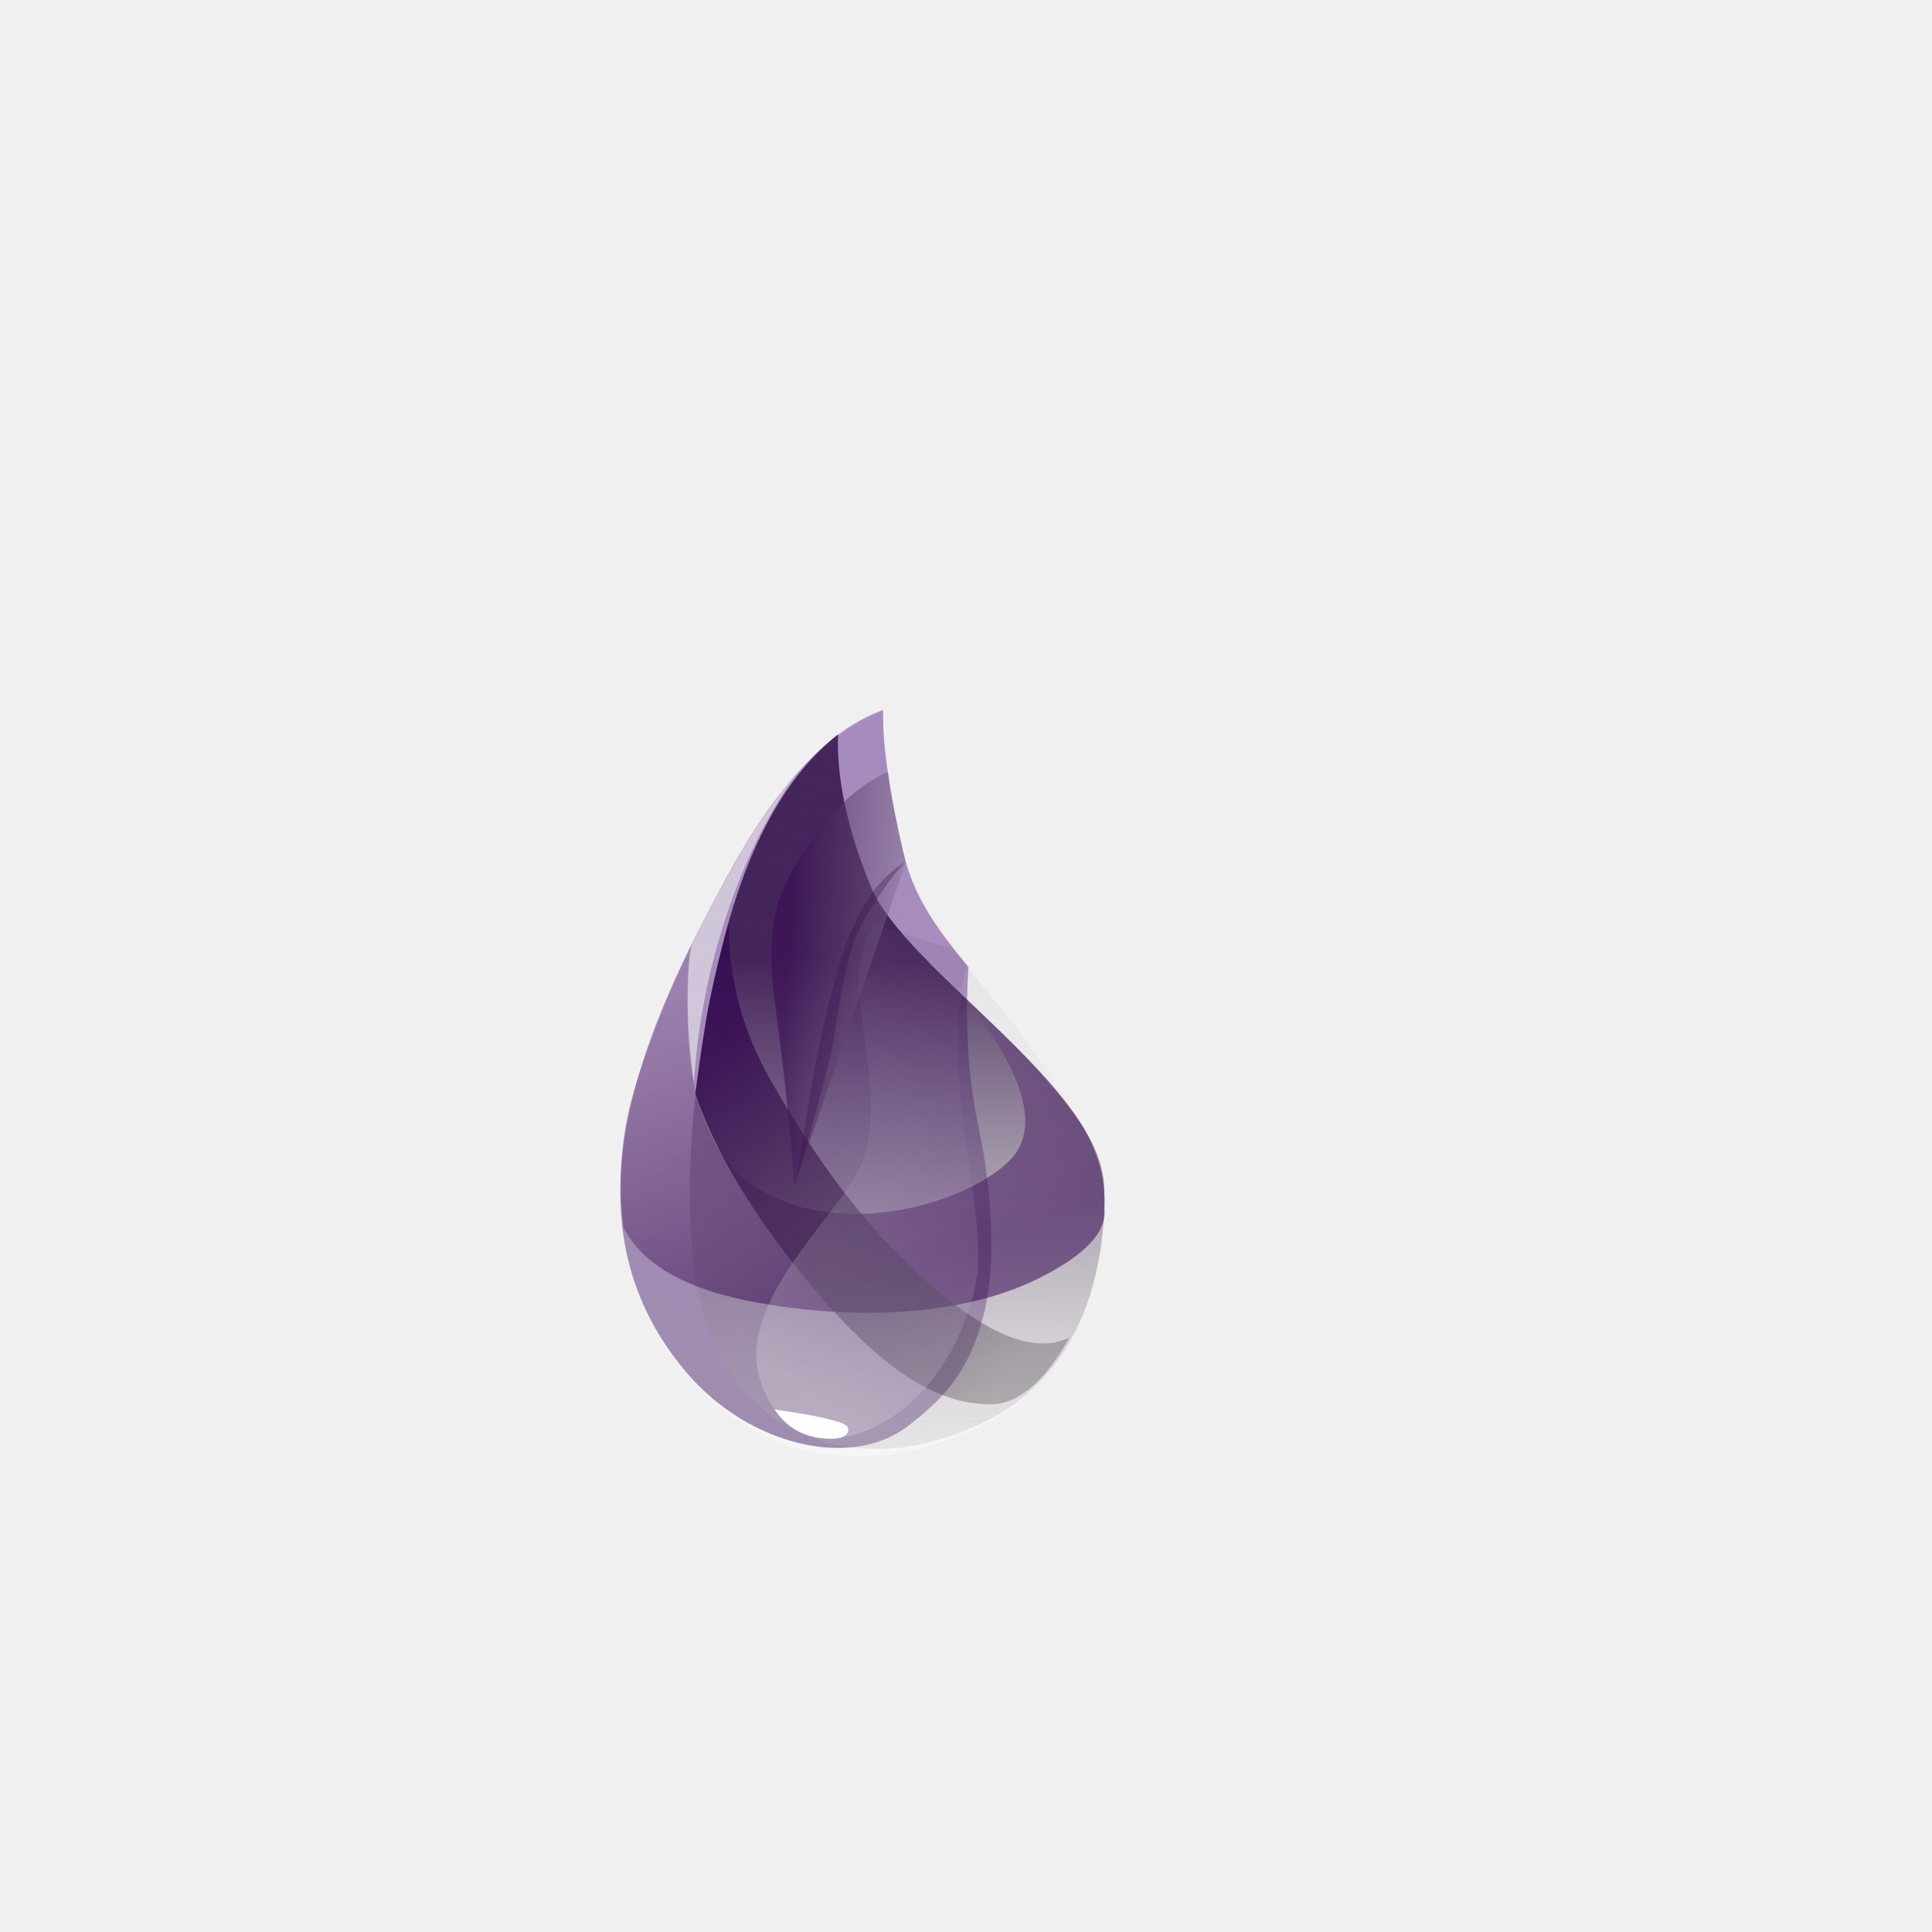
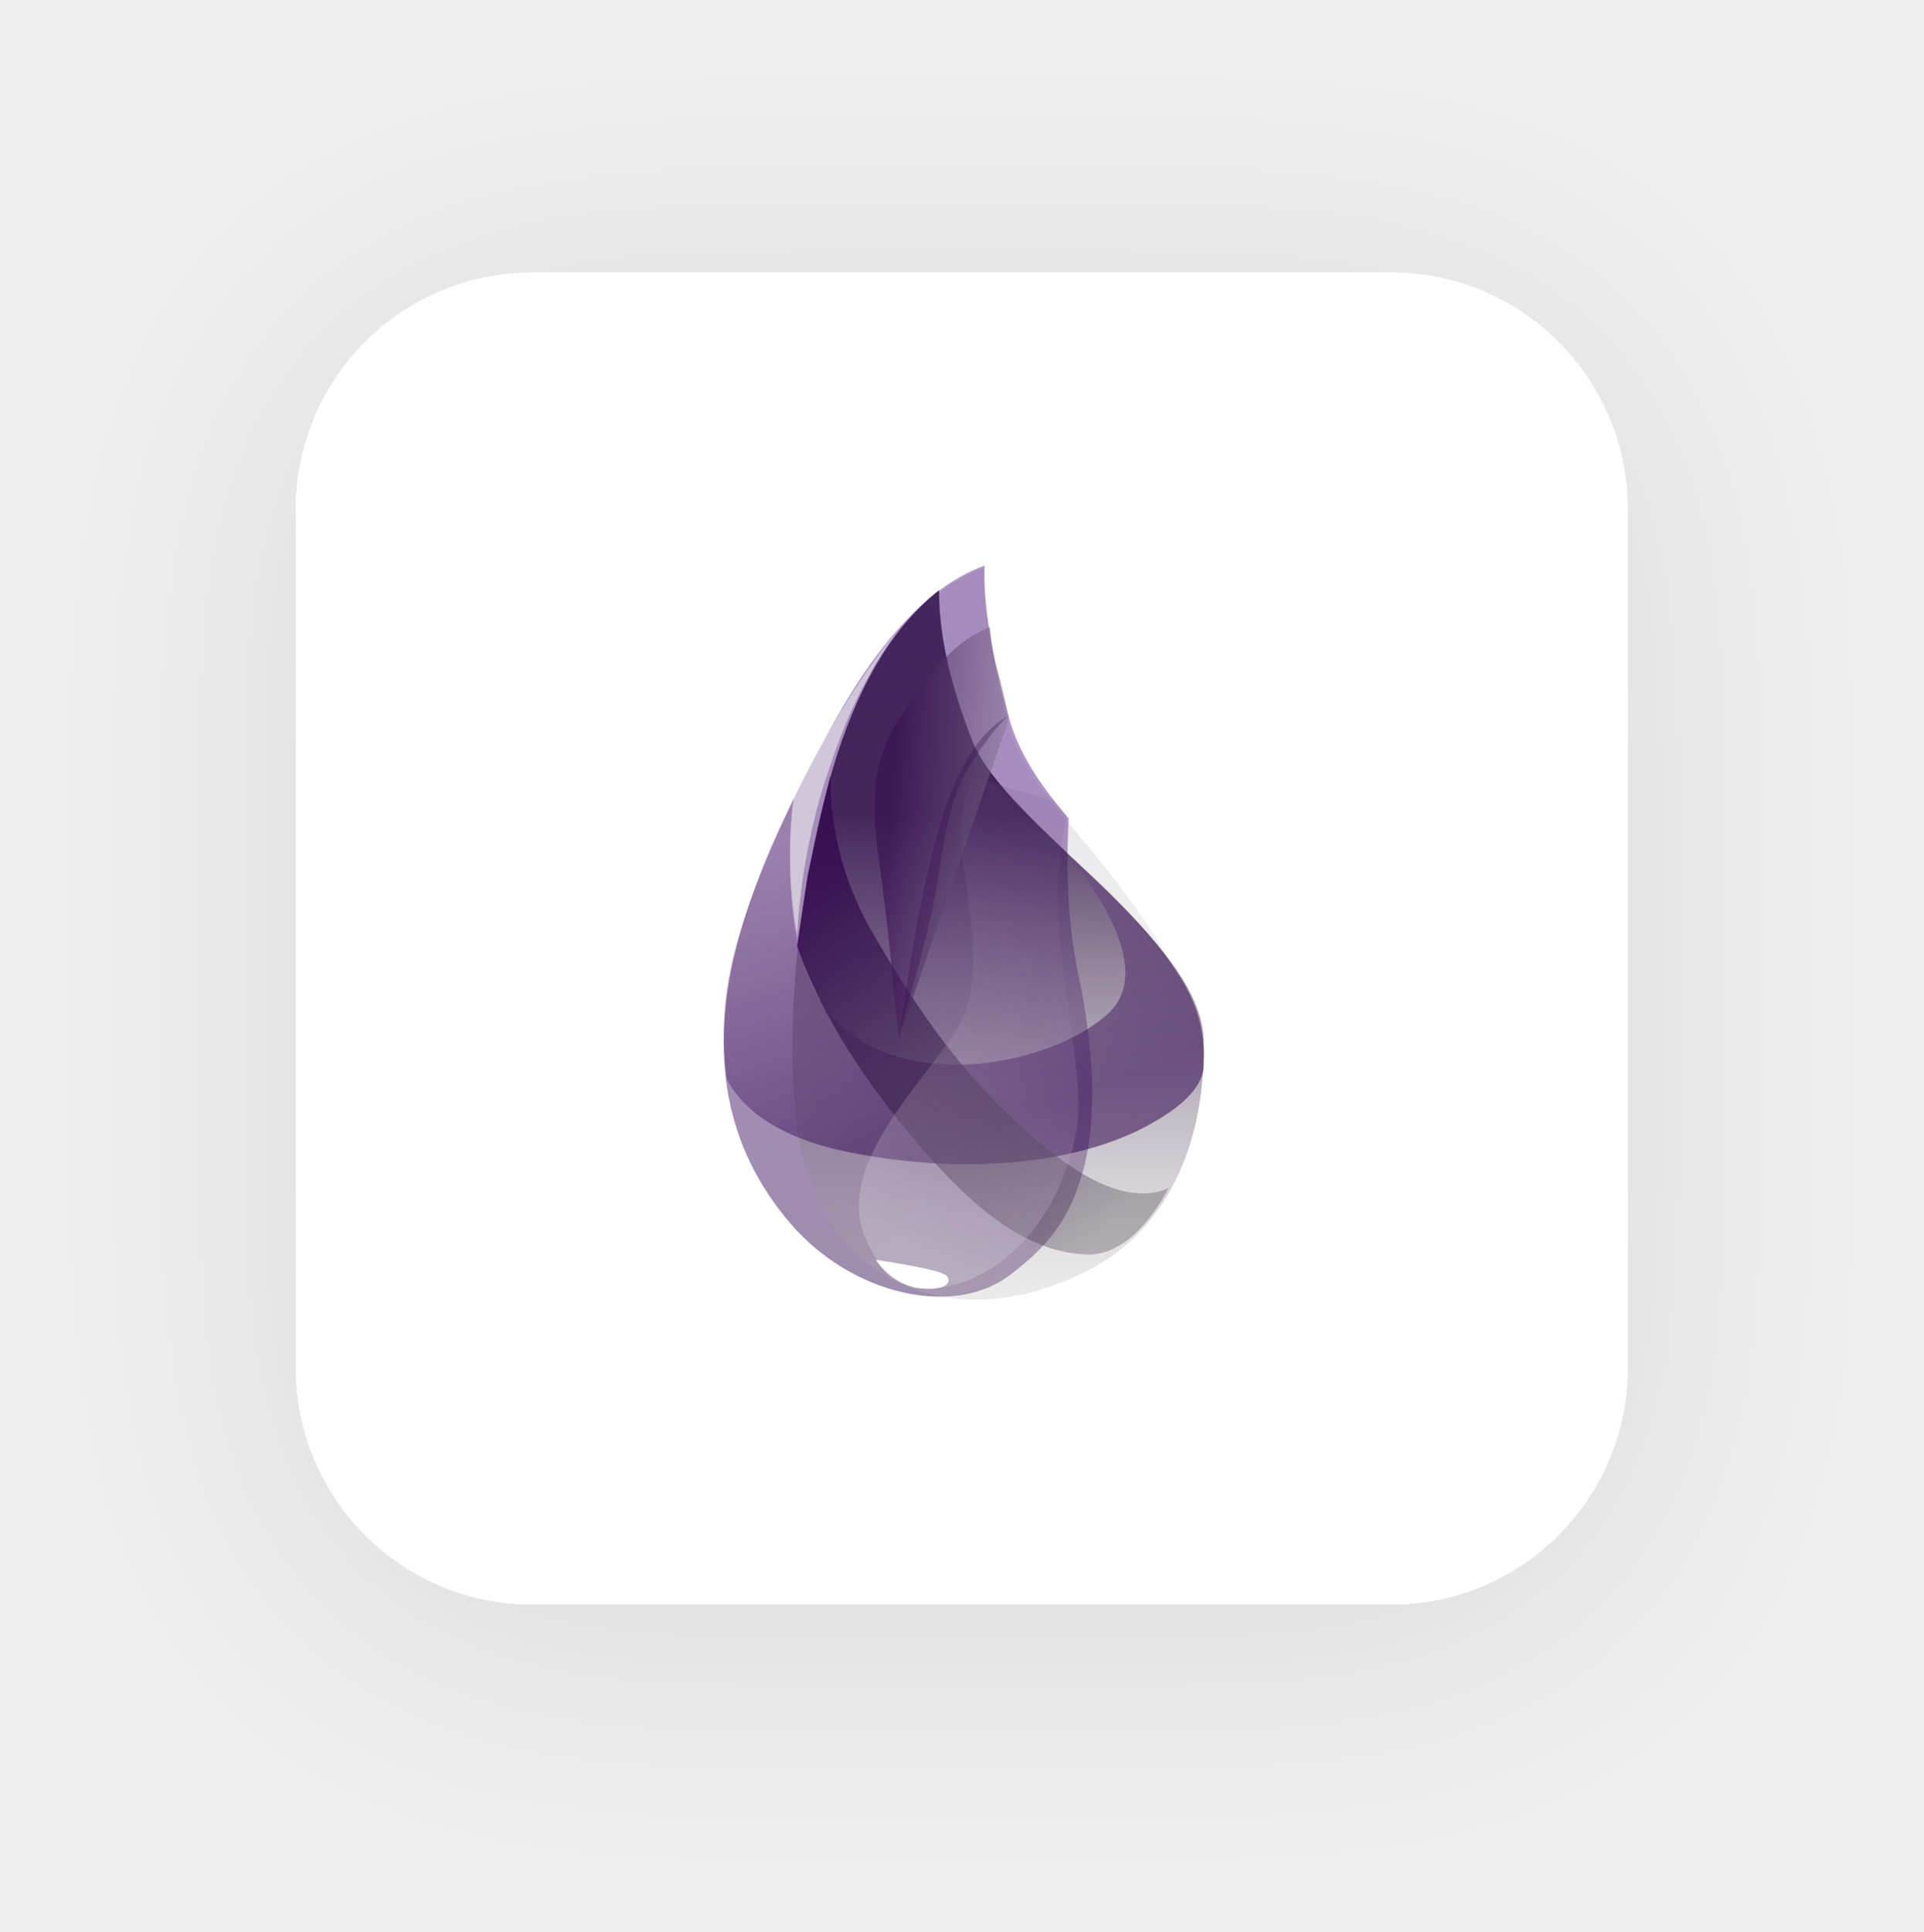
- <svg xmlns="http://www.w3.org/2000/svg" height="2500" width="2500" viewBox="-26.938 -60.828 136.132 165.537">
-   <linearGradient id="a" gradientTransform="matrix(.1297 0 0 .19998 11.41 0)" gradientUnits="userSpaceOnUse" x1="167.517" x2="160.31" y1="24.393" y2="320.034">
-     <stop offset="0" stop-color="#d9d8dc" />
-     <stop offset="1" stop-color="#fff" stop-opacity=".385" />
-   </linearGradient>
-   <linearGradient id="b" gradientTransform="matrix(.1142 0 0 .22712 11.41 0)" gradientUnits="userSpaceOnUse" x1="199.036" x2="140.071" y1="21.413" y2="278.408">
-     <stop offset="0" stop-color="#8d67af" stop-opacity=".672" />
-     <stop offset="1" stop-color="#9f8daf" />
-   </linearGradient>
-   <linearGradient id="c" gradientTransform="matrix(.12267 0 0 .21146 11.41 0)" gradientUnits="userSpaceOnUse" x1="206.428" x2="206.428" y1="100.918" y2="294.312">
-     <stop offset="0" stop-color="#26053d" stop-opacity=".762" />
-     <stop offset="1" stop-color="#b7b4b4" stop-opacity=".278" />
-   </linearGradient>
-   <linearGradient id="d" gradientTransform="matrix(.18478 0 0 .14038 11.41 0)" gradientUnits="userSpaceOnUse" x1="23.483" x2="112.931" y1="171.718" y2="351.723">
-     <stop offset="0" stop-color="#91739f" stop-opacity=".46" />
-     <stop offset="1" stop-color="#32054f" stop-opacity=".54" />
-   </linearGradient>
-   <linearGradient id="e" gradientTransform="matrix(.14184 0 0 .18287 11.41 0)" gradientUnits="userSpaceOnUse" x1="226.781" x2="67.804" y1="317.252" y2="147.413">
-     <stop offset="0" stop-color="#463d49" stop-opacity=".331" />
-     <stop offset="1" stop-color="#340a50" stop-opacity=".821" />
-   </linearGradient>
-   <linearGradient id="f" gradientTransform="matrix(.10597 0 0 .24478 11.41 0)" gradientUnits="userSpaceOnUse" x1="248.016" x2="200.705" y1="88.755" y2="255.005">
-     <stop offset="0" stop-color="#715383" stop-opacity=".145" />
-     <stop offset="1" stop-color="#f4f4f4" stop-opacity=".234" />
-   </linearGradient>
-   <linearGradient id="g" gradientTransform="matrix(.09173 0 0 .28277 11.41 0)" gradientUnits="userSpaceOnUse" x1="307.564" x2="156.451" y1="109.963" y2="81.527">
-     <stop offset="0" stop-color="#a5a1a8" stop-opacity=".356" />
-     <stop offset="1" stop-color="#370c50" stop-opacity=".582" />
-   </linearGradient>
-   <g fill-rule="evenodd">
-     <path d="M34.034.161c-4.65 1.648-9.139 6.459-13.466 14.431-6.49 11.96-14.874 28.954-3.33 42.41 5.34 6.224 14.158 9.898 25.73 4.08 9.297-4.675 11.883-18.09 8.545-24.393-6.885-13.003-13.87-16.21-15.74-24.274-1.247-5.376-1.827-9.46-1.74-12.254z" fill="url(#a)" />
-     <path d="M34.034 0c-4.674 1.665-9.162 6.476-13.466 14.431-6.455 11.934-14.874 28.954-3.33 42.41 5.34 6.224 14.045 8.235 18.875 4.544 3.149-2.407 5.29-4.701 6.524-9.535 1.374-5.382.32-12.629-.403-15.957-.914-4.213-1.213-8.836-.897-13.87a194.52 194.52 0 0 1-.25-.304c-2.514-3.078-4.454-5.758-5.314-9.465-1.247-5.376-1.827-9.46-1.74-12.254z" fill="url(#b)" />
-     <path d="M30.164 2.094c-4.353 3.44-7.59 9.21-9.71 17.31-3.18 12.151-3.524 23.356-2.402 29.874 2.174 12.634 13.446 17.43 25.007 11.55 7.115-3.62 10.079-11.388 9.922-19.82-.163-8.732-17.035-18.627-20.023-25.913-1.992-4.858-2.923-9.192-2.794-13.001z" fill="url(#c)" />
-     <path d="M41.2 24.874c5.22 6.695 6.358 11.356 3.413 13.982-4.416 3.939-15.217 6.509-21.936 1.744-4.48-3.177-6.175-9.991-5.085-20.444a93.87 93.87 0 0 0-4.69 11.736C11.624 35.854 11.25 40 11.782 44.33c1.602 3.24 5.495 5.403 11.68 6.491 9.28 1.632 18.06.825 23.953-2.145 3.929-1.98 5.787-3.952 5.575-5.914.141-2.898-.752-5.656-2.681-8.276-1.93-2.62-4.966-5.823-9.11-9.613z" fill="url(#d)" />
-     <path d="M20.8 18.189c-.044 4.835 1.199 9.431 3.729 13.79 3.795 6.536 8.225 12.994 14.854 18.348 4.42 3.57 7.951 4.722 10.594 3.46-2.17 3.885-4.48 5.789-6.925 5.711-3.669-.116-8.142-1.72-15.31-10.333-4.778-5.742-8.047-11.174-9.806-16.295.279-2.032.575-4.055.887-6.07.313-2.016.972-4.886 1.976-8.611z" fill="url(#e)" />
-     <path d="M32.011 24.824c.406 3.94 1.938 10.24 0 14.435s-10.89 11.773-8.42 18.45c2.472 6.675 8.494 5.177 12.272 2.1 3.778-3.077 5.8-8.08 6.248-11.598.448-3.518-1.072-10.287-1.567-16.176-.33-3.925-.106-7.29.671-10.097l-1.157-1.456-6.814-2.018c-1.092 1.615-1.503 3.735-1.233 6.36z" fill="url(#f)" />
-     <path d="M34.443 5.315c-2.205.932-4.294 2.778-6.268 5.539-2.96 4.141-4.468 6.624-3.352 14.833.744 5.473 1.277 10.508 1.598 15.105l9.543-27.727a94.747 94.747 0 0 1-.875-3.828 58.628 58.628 0 0 1-.646-3.922z" fill="url(#g)" />
-     <path d="M35.946 13.01c-2.423 1.414-4.3 4.31-5.632 8.69-1.331 4.38-2.55 10.503-3.655 18.37 1.474-5.004 2.452-8.627 2.933-10.872.722-3.366.969-8.127 2.887-11.359 1.278-2.155 2.434-3.764 3.467-4.83z" fill="#330a4c" fill-opacity=".316" />
-     <path d="M24.729 59.938c3.986.57 6.071 1.076 6.254 1.52.274.664-.505 1.272-2.718.863-1.475-.272-2.654-1.067-3.536-2.383z" fill="#fff" />
-     <path d="M26.732 5.315c-2.193 2.62-4.093 5.397-5.7 8.331s-2.757 5.125-3.446 6.569c-.214 1.077-.318 2.666-.313 4.767.005 2.102.187 4.439.545 7.01A56.379 56.379 0 0 1 20.7 17.328c1.608-4.74 3.618-8.745 6.032-12.013z" fill="#ededed" fill-opacity=".603" />
+ <svg xmlns="http://www.w3.org/2000/svg" width="260" height="261" viewBox="0 0 260 261" fill="none">
+   <g filter="url(#filter0_d_307_449)">
+     <rect x="40" y="36.842" width="180" height="180" rx="32" fill="white" />
+     <rect x="40.5" y="37.342" width="179" height="179" rx="31.5" stroke="white" />
  </g>
+   <path fill-rule="evenodd" clip-rule="evenodd" d="M133.085 76.673C125.74 79.279 118.869 86.862 111.998 99.182C101.809 117.901 88.777 144.438 106.785 165.526C115.078 175.241 129.057 180.927 147.065 171.924C161.518 164.578 165.783 143.491 160.334 133.776C149.434 113.399 138.535 108.423 135.692 95.865C133.796 87.335 132.848 80.938 133.085 76.673Z" fill="url(#paint0_linear_307_449)" />
+   <path fill-rule="evenodd" clip-rule="evenodd" d="M133.085 76.436C125.74 79.042 118.632 86.624 111.998 98.945C101.809 117.664 88.777 144.201 106.785 165.289C115.078 175.004 128.82 178.084 136.403 172.397C141.378 168.606 144.695 165.052 146.591 157.47C148.724 148.94 147.065 137.804 145.88 132.354C144.459 125.72 143.985 118.612 144.459 110.556C144.459 110.556 144.222 110.556 144.222 110.319C140.194 105.58 137.35 101.315 135.929 95.391C133.796 87.098 132.848 80.701 133.085 76.436Z" fill="url(#paint1_linear_307_449)" />
+   <path fill-rule="evenodd" clip-rule="evenodd" d="M126.925 79.753C120.054 85.203 115.078 94.207 111.761 106.765C106.785 125.72 106.311 143.254 107.97 153.679C111.287 173.582 129.057 180.927 147.065 171.687C158.201 166 162.94 153.916 162.703 140.647C162.466 126.905 135.929 111.503 131.427 100.13C128.347 92.311 126.925 85.677 126.925 79.753Z" fill="url(#paint2_linear_307_449)" />
+   <path fill-rule="evenodd" clip-rule="evenodd" d="M144.222 115.294C152.515 125.72 154.173 133.065 149.671 137.093C142.8 143.254 125.74 147.282 115.315 139.936C108.207 134.961 105.6 124.298 107.259 107.949C104.415 114.11 101.809 120.033 99.914 126.431C98.018 132.591 97.307 139.226 98.255 145.86C100.861 150.836 106.785 154.39 116.5 156.048C130.953 158.655 144.696 157.233 153.936 152.731C160.097 149.651 162.94 146.571 162.703 143.491C162.94 138.989 161.518 134.724 158.438 130.459C155.595 126.194 150.856 121.218 144.222 115.294Z" fill="url(#paint3_linear_307_449)" />
+   <path fill-rule="evenodd" clip-rule="evenodd" d="M112.235 104.869C112.235 112.451 114.13 119.559 118.158 126.431C124.082 136.619 130.953 146.808 141.378 155.101C148.25 160.787 153.936 162.446 157.964 160.55C154.647 166.711 150.856 169.554 147.065 169.554C141.378 169.317 134.27 166.948 123.134 153.442C115.552 144.438 110.576 135.908 107.733 127.852C108.207 124.772 108.68 121.455 109.154 118.375C109.865 115.294 110.813 110.793 112.235 104.869Z" fill="url(#paint4_linear_307_449)" />
+   <path fill-rule="evenodd" clip-rule="evenodd" d="M130.005 115.294C130.716 121.455 133.085 131.407 130.005 137.804C126.925 144.438 112.945 156.285 116.736 166.711C120.527 177.136 130.005 174.767 135.929 170.028C141.852 165.289 144.932 157.47 145.643 151.784C146.354 146.334 143.985 135.671 143.274 126.431C142.8 120.27 143.037 115.058 144.222 110.556L142.326 108.186L131.664 105.106C130.242 107.712 129.531 111.03 130.005 115.294Z" fill="url(#paint5_linear_307_449)" />
+   <path fill-rule="evenodd" clip-rule="evenodd" d="M133.796 84.729C130.242 86.151 127.162 88.994 124.082 93.496C119.343 99.893 116.973 103.921 118.869 116.716C120.054 125.246 120.764 133.065 121.475 140.41L136.403 97.05C135.929 94.918 135.455 92.785 134.981 91.126C134.27 88.994 134.033 87.098 133.796 84.729Z" fill="url(#paint6_linear_307_449)" />
+   <path fill-rule="evenodd" clip-rule="evenodd" d="M136.166 96.813C132.375 98.945 129.531 103.684 127.399 110.319C125.266 117.19 123.371 126.668 121.712 138.989C124.082 131.17 125.503 125.483 126.214 121.929C127.399 116.716 127.636 109.134 130.716 104.158C132.611 100.841 134.507 98.472 136.166 96.813Z" fill="#330A4C" fill-opacity="0.316" />
+   <path fill-rule="evenodd" clip-rule="evenodd" d="M118.395 170.265C124.556 171.213 127.873 171.924 128.11 172.634C128.584 173.582 127.399 174.53 123.845 174.056C121.712 173.582 119.817 172.397 118.395 170.265Z" fill="white" />
+   <path fill-rule="evenodd" clip-rule="evenodd" d="M121.712 84.729C118.395 88.757 115.315 93.259 112.708 97.761C110.102 102.263 108.444 105.817 107.259 107.949C107.022 109.608 106.785 112.214 106.785 115.531C106.785 118.849 107.022 122.403 107.733 126.431C108.207 118.612 109.628 110.793 112.235 103.447C114.604 96.102 117.921 89.705 121.712 84.729Z" fill="#EDEDED" fill-opacity="0.603" />
+   <defs>
+     <filter id="filter0_d_307_449" x="0" y="0.842" width="260" height="260" filterUnits="userSpaceOnUse" color-interpolation-filters="sRGB">
+       <feFlood flood-opacity="0" result="BackgroundImageFix" />
+       <feColorMatrix in="SourceAlpha" type="matrix" values="0 0 0 0 0 0 0 0 0 0 0 0 0 0 0 0 0 0 127 0" result="hardAlpha" />
+       <feOffset dy="4" />
+       <feGaussianBlur stdDeviation="20" />
+       <feComposite in2="hardAlpha" operator="out" />
+       <feColorMatrix type="matrix" values="0 0 0 0 0.037 0 0 0 0 0.035 0 0 0 0 0.048 0 0 0 0.1 0" />
+       <feBlend mode="normal" in2="BackgroundImageFix" result="effect1_dropShadow_307_449" />
+       <feBlend mode="normal" in="SourceGraphic" in2="effect1_dropShadow_307_449" result="shape" />
+     </filter>
+     <linearGradient id="paint0_linear_307_449" x1="131.138" y1="83.99" x2="127.659" y2="176.541" gradientUnits="userSpaceOnUse">
+       <stop stop-color="#D9D8DC" />
+       <stop offset="1" stop-color="white" stop-opacity="0.385" />
+     </linearGradient>
+     <linearGradient id="paint1_linear_307_449" x1="129.872" y1="82.45" x2="93.527" y2="162.109" gradientUnits="userSpaceOnUse">
+       <stop stop-color="#8D67AF" stop-opacity="0.672" />
+       <stop offset="1" stop-color="#9F8DAF" />
+     </linearGradient>
+     <linearGradient id="paint2_linear_307_449" x1="134.984" y1="109.802" x2="134.984" y2="173.878" gradientUnits="userSpaceOnUse">
+       <stop stop-color="#26053D" stop-opacity="0.762" />
+       <stop offset="1" stop-color="#B7B4B4" stop-opacity="0.278" />
+     </linearGradient>
+     <linearGradient id="paint3_linear_307_449" x1="111.068" y1="111.637" x2="127.38" y2="154.845" gradientUnits="userSpaceOnUse">
+       <stop stop-color="#91739F" stop-opacity="0.46" />
+       <stop offset="1" stop-color="#32054F" stop-opacity="0.54" />
+     </linearGradient>
+     <linearGradient id="paint4_linear_307_449" x1="147.938" y1="167.342" x2="103.087" y2="130.194" gradientUnits="userSpaceOnUse">
+       <stop stop-color="#463D49" stop-opacity="0.331" />
+       <stop offset="1" stop-color="#340A50" stop-opacity="0.821" />
+     </linearGradient>
+     <linearGradient id="paint5_linear_307_449" x1="136.838" y1="109.084" x2="105.207" y2="157.213" gradientUnits="userSpaceOnUse">
+       <stop stop-color="#715383" stop-opacity="0.145" />
+       <stop offset="1" stop-color="#F4F4F4" stop-opacity="0.234" />
+     </linearGradient>
+     <linearGradient id="paint6_linear_307_449" x1="142.09" y1="120.982" x2="119.69" y2="119.615" gradientUnits="userSpaceOnUse">
+       <stop stop-color="#A5A1A8" stop-opacity="0.356" />
+       <stop offset="1" stop-color="#370C50" stop-opacity="0.582" />
+     </linearGradient>
+   </defs>
</svg>
